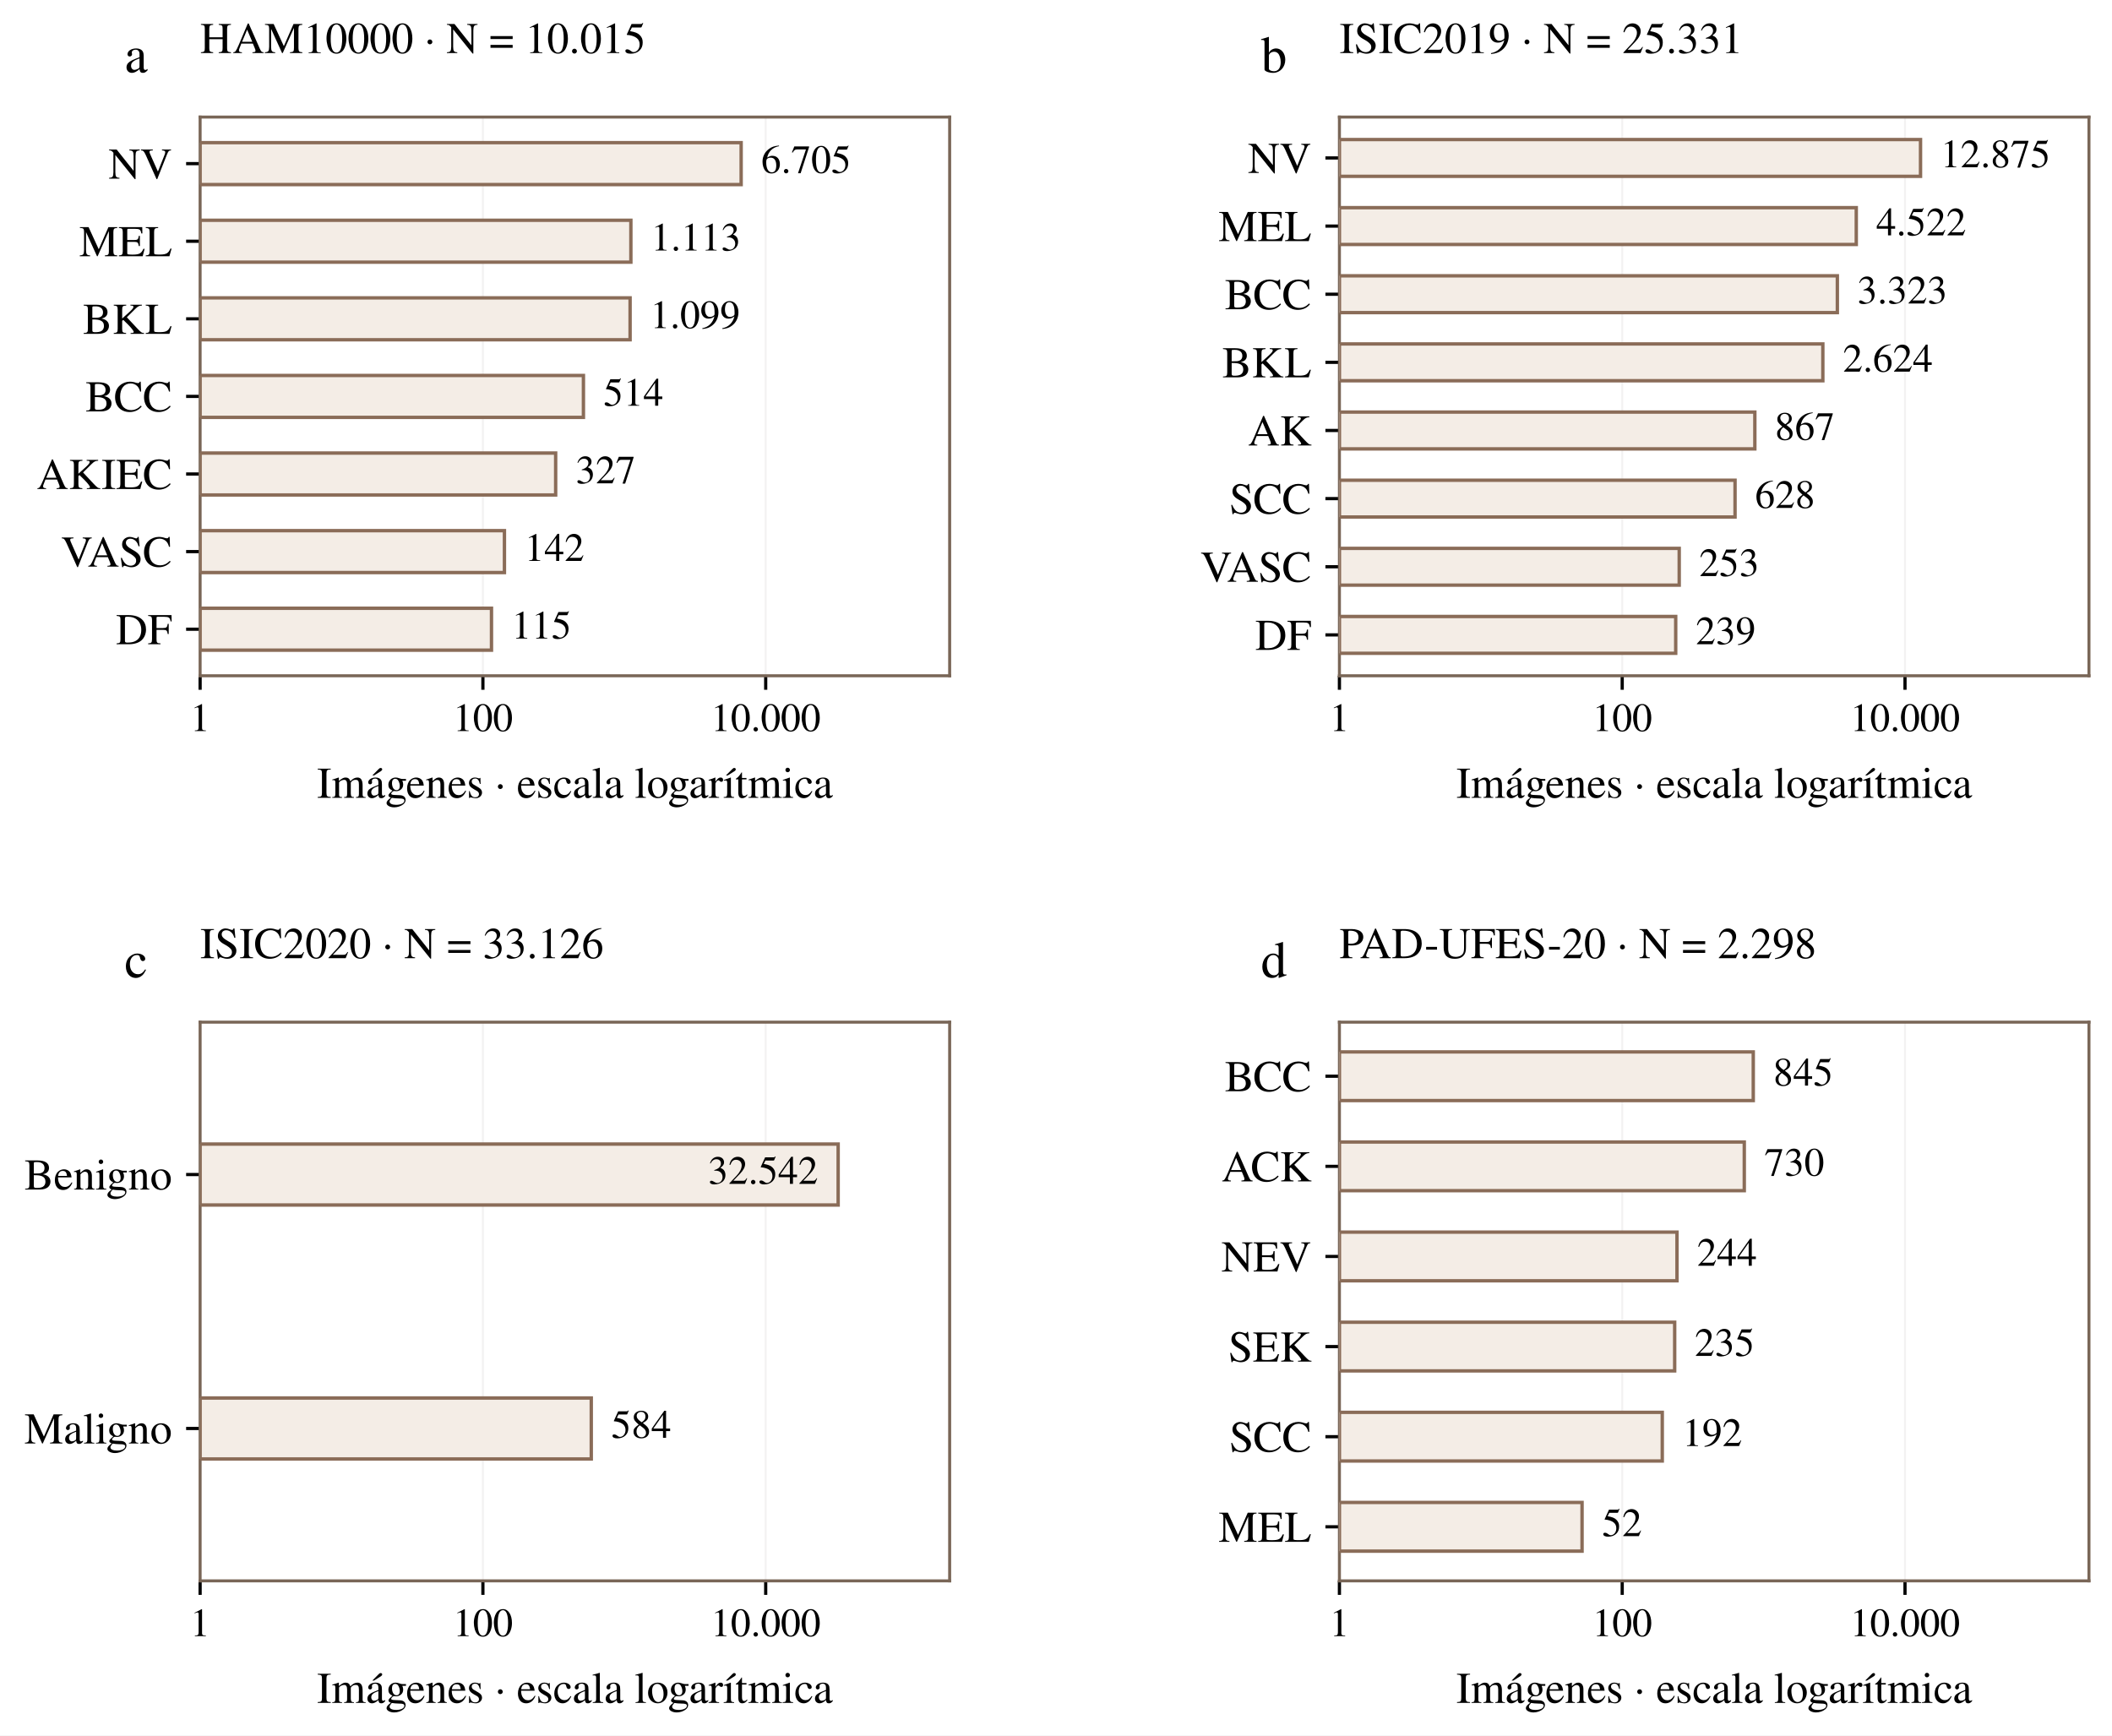
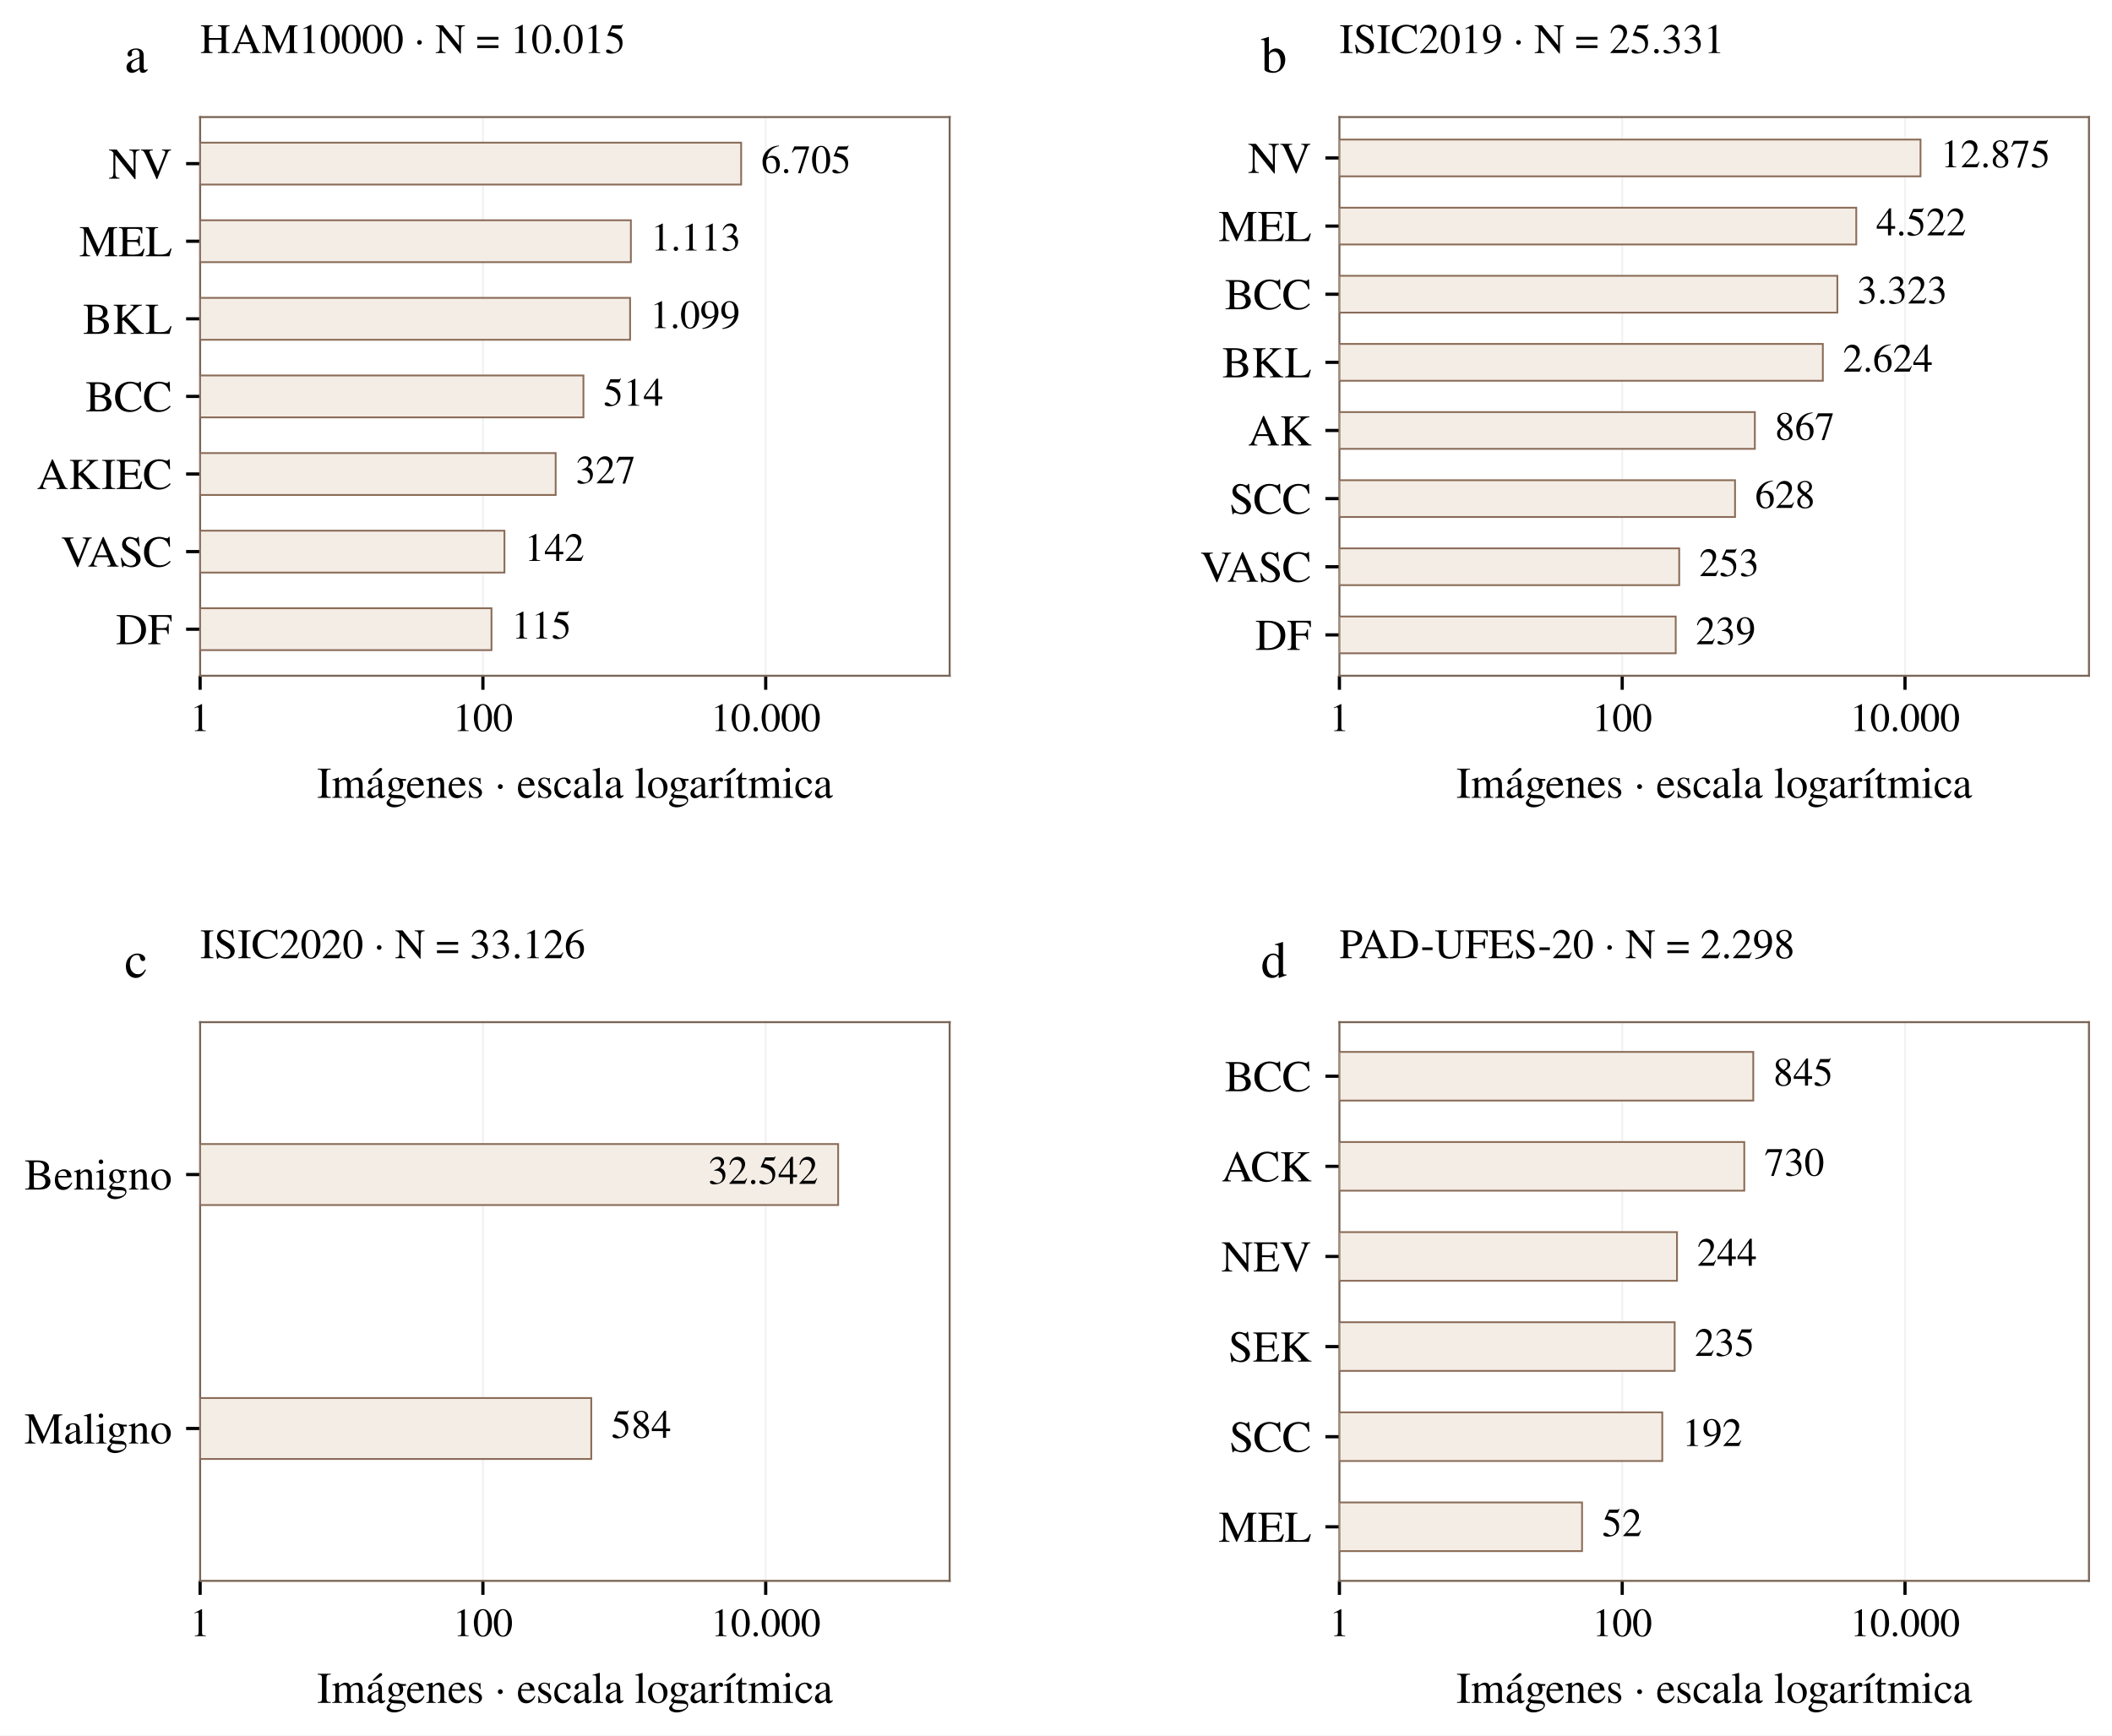
<svg xmlns="http://www.w3.org/2000/svg" xmlns:xlink="http://www.w3.org/1999/xlink" width="528.12pt" height="433.991pt" viewBox="0 0 528.12 433.991" version="1.1">
  <defs>
    <style type="text/css">*{stroke-linejoin: round; stroke-linecap: butt}</style>
  </defs>
  <g id="figure_1">
    <g id="patch_1">
      <path d="M 0 433.991  L 528.12 433.991  L 528.12 0  L 0 0  z " style="fill: #ffffff" />
    </g>
    <g id="axes_1">
      <g id="patch_2">
        <path d="M 50.04 168.986  L 237.468 168.986  L 237.468 29.273  L 50.04 29.273  z " style="fill: #ffffff" />
      </g>
      <g id="matplotlib.axis_1">
        <g id="xtick_1">
          <g id="line2d_1">
            <path d="M 50.04 168.986  L 50.04 29.273  " clip-path="url(#pef59a66ba3)" style="fill: none; stroke: #aaa39e; stroke-opacity: 0.14; stroke-width: 0.5; stroke-linecap: square" />
          </g>
          <g id="line2d_2">
            <defs>
              <path id="m6e33ac5fca" d="M 0 0  L 0 3.5  " style="stroke: #000000; stroke-width: 0.8" />
            </defs>
            <g>
              <use xlink:href="#m6e33ac5fca" x="50.04" y="168.986" style="stroke: #000000; stroke-width: 0.8" />
            </g>
          </g>
          <g id="text_1">
            <text style="font-size: 10px; font-family: 'Nimbus Roman'; text-anchor: middle" x="50.04" y="182.815" transform="rotate(-0 50.03969 182.8153)">1</text>
          </g>
        </g>
        <g id="xtick_2">
          <g id="line2d_3">
            <path d="M 120.754 168.986  L 120.754 29.273  " clip-path="url(#pef59a66ba3)" style="fill: none; stroke: #aaa39e; stroke-opacity: 0.14; stroke-width: 0.5; stroke-linecap: square" />
          </g>
          <g id="line2d_4">
            <g>
              <use xlink:href="#m6e33ac5fca" x="120.754" y="168.986" style="stroke: #000000; stroke-width: 0.8" />
            </g>
          </g>
          <g id="text_2">
            <text style="font-size: 10px; font-family: 'Nimbus Roman'; text-anchor: middle" x="120.754" y="182.815" transform="rotate(-0 120.7537 182.8153)">100</text>
          </g>
        </g>
        <g id="xtick_3">
          <g id="line2d_5">
            <path d="M 191.468 168.986  L 191.468 29.273  " clip-path="url(#pef59a66ba3)" style="fill: none; stroke: #aaa39e; stroke-opacity: 0.14; stroke-width: 0.5; stroke-linecap: square" />
          </g>
          <g id="line2d_6">
            <g>
              <use xlink:href="#m6e33ac5fca" x="191.468" y="168.986" style="stroke: #000000; stroke-width: 0.8" />
            </g>
          </g>
          <g id="text_3">
            <text style="font-size: 10px; font-family: 'Nimbus Roman'; text-anchor: middle" x="191.468" y="182.815" transform="rotate(-0 191.4677 182.8153)">10.000</text>
          </g>
        </g>
        <g id="text_4">
          <text style="font-size: 11px; font-family: 'Nimbus Roman'; text-anchor: middle" x="143.754" y="199.498" transform="rotate(-0 143.754 199.4983)">Imágenes · escala logarítmica</text>
        </g>
      </g>
      <g id="matplotlib.axis_2">
        <g id="ytick_1">
          <g id="line2d_7">
            <defs>
              <path id="m99e41a41b9" d="M 0 0  L -3.5 0  " style="stroke: #000000; stroke-width: 0.8" />
            </defs>
            <g>
              <use xlink:href="#m99e41a41b9" x="50.04" y="40.915" style="stroke: #000000; stroke-width: 0.8" />
            </g>
          </g>
          <g id="text_5">
            <text style="font-size: 11px; font-family: 'Nimbus Roman'; text-anchor: end" x="43.04" y="44.672" transform="rotate(-0 43.03969 44.67173)">NV</text>
          </g>
        </g>
        <g id="ytick_2">
          <g id="line2d_8">
            <g>
              <use xlink:href="#m99e41a41b9" x="50.04" y="60.32" style="stroke: #000000; stroke-width: 0.8" />
            </g>
          </g>
          <g id="text_6">
            <text style="font-size: 11px; font-family: 'Nimbus Roman'; text-anchor: end" x="43.04" y="64.076" transform="rotate(-0 43.03969 64.07631)">MEL</text>
          </g>
        </g>
        <g id="ytick_3">
          <g id="line2d_9">
            <g>
              <use xlink:href="#m99e41a41b9" x="50.04" y="79.725" style="stroke: #000000; stroke-width: 0.8" />
            </g>
          </g>
          <g id="text_7">
            <text style="font-size: 11px; font-family: 'Nimbus Roman'; text-anchor: end" x="43.04" y="83.481" transform="rotate(-0 43.03969 83.48089)">BKL</text>
          </g>
        </g>
        <g id="ytick_4">
          <g id="line2d_10">
            <g>
              <use xlink:href="#m99e41a41b9" x="50.04" y="99.129" style="stroke: #000000; stroke-width: 0.8" />
            </g>
          </g>
          <g id="text_8">
            <text style="font-size: 11px; font-family: 'Nimbus Roman'; text-anchor: end" x="43.04" y="102.885" transform="rotate(-0 43.03969 102.8855)">BCC</text>
          </g>
        </g>
        <g id="ytick_5">
          <g id="line2d_11">
            <g>
              <use xlink:href="#m99e41a41b9" x="50.04" y="118.534" style="stroke: #000000; stroke-width: 0.8" />
            </g>
          </g>
          <g id="text_9">
            <text style="font-size: 11px; font-family: 'Nimbus Roman'; text-anchor: end" x="43.04" y="122.29" transform="rotate(-0 43.03969 122.2901)">AKIEC</text>
          </g>
        </g>
        <g id="ytick_6">
          <g id="line2d_12">
            <g>
              <use xlink:href="#m99e41a41b9" x="50.04" y="137.938" style="stroke: #000000; stroke-width: 0.8" />
            </g>
          </g>
          <g id="text_10">
            <text style="font-size: 11px; font-family: 'Nimbus Roman'; text-anchor: end" x="43.04" y="141.695" transform="rotate(-0 43.03969 141.6946)">VASC</text>
          </g>
        </g>
        <g id="ytick_7">
          <g id="line2d_13">
            <g>
              <use xlink:href="#m99e41a41b9" x="50.04" y="157.343" style="stroke: #000000; stroke-width: 0.8" />
            </g>
          </g>
          <g id="text_11">
            <text style="font-size: 11px; font-family: 'Nimbus Roman'; text-anchor: end" x="43.04" y="161.099" transform="rotate(-0 43.03969 161.0992)">DF</text>
          </g>
        </g>
      </g>
      <g id="patch_3">
-         <path d="M 50.04 168.986  L 50.04 29.273  " style="fill: none; stroke: #796657; stroke-width: 0.75; stroke-linejoin: miter; stroke-linecap: square" />
+         <path d="M 50.04 168.986  L 50.04 29.273  " style="fill: none; stroke: #796657; stroke-width: 0.5; stroke-linejoin: miter; stroke-linecap: square" />
      </g>
      <g id="patch_4">
-         <path d="M 237.468 168.986  L 237.468 29.273  " style="fill: none; stroke: #796657; stroke-width: 0.75; stroke-linejoin: miter; stroke-linecap: square" />
+         <path d="M 237.468 168.986  L 237.468 29.273  " style="fill: none; stroke: #796657; stroke-width: 0.5; stroke-linejoin: miter; stroke-linecap: square" />
      </g>
      <g id="patch_5">
-         <path d="M 50.04 168.986  L 237.468 168.986  " style="fill: none; stroke: #796657; stroke-width: 0.75; stroke-linejoin: miter; stroke-linecap: square" />
+         <path d="M 50.04 168.986  L 237.468 168.986  " style="fill: none; stroke: #796657; stroke-width: 0.5; stroke-linejoin: miter; stroke-linecap: square" />
      </g>
      <g id="patch_6">
-         <path d="M 50.04 29.273  L 237.468 29.273  " style="fill: none; stroke: #796657; stroke-width: 0.75; stroke-linejoin: miter; stroke-linecap: square" />
+         <path d="M 50.04 29.273  L 237.468 29.273  " style="fill: none; stroke: #796657; stroke-width: 0.5; stroke-linejoin: miter; stroke-linecap: square" />
      </g>
      <g id="patch_7">
-         <path d="M 50.04 35.676  L 185.33 35.676  L 185.33 46.155  L 50.04 46.155  z " clip-path="url(#pef59a66ba3)" style="fill: #f4ede6; stroke: #8a6c58; stroke-width: 0.85; stroke-linejoin: miter" />
+         <path d="M 50.04 35.676  L 185.33 35.676  L 185.33 46.155  L 50.04 46.155  z " clip-path="url(#pef59a66ba3)" style="fill: #f4ede6; stroke: #8a6c58; stroke-width: 0.45; stroke-linejoin: miter" />
      </g>
      <g id="patch_8">
-         <path d="M 50.04 55.081  L 157.755 55.081  L 157.755 65.559  L 50.04 65.559  z " clip-path="url(#pef59a66ba3)" style="fill: #f4ede6; stroke: #8a6c58; stroke-width: 0.85; stroke-linejoin: miter" />
+         <path d="M 50.04 55.081  L 157.755 55.081  L 157.755 65.559  L 50.04 65.559  z " clip-path="url(#pef59a66ba3)" style="fill: #f4ede6; stroke: #8a6c58; stroke-width: 0.45; stroke-linejoin: miter" />
      </g>
      <g id="patch_9">
-         <path d="M 50.04 74.485  L 157.56 74.485  L 157.56 84.964  L 50.04 84.964  z " clip-path="url(#pef59a66ba3)" style="fill: #f4ede6; stroke: #8a6c58; stroke-width: 0.85; stroke-linejoin: miter" />
+         <path d="M 50.04 74.485  L 157.56 74.485  L 157.56 84.964  L 50.04 84.964  z " clip-path="url(#pef59a66ba3)" style="fill: #f4ede6; stroke: #8a6c58; stroke-width: 0.45; stroke-linejoin: miter" />
      </g>
      <g id="patch_10">
-         <path d="M 50.04 93.89  L 145.891 93.89  L 145.891 104.368  L 50.04 104.368  z " clip-path="url(#pef59a66ba3)" style="fill: #f4ede6; stroke: #8a6c58; stroke-width: 0.85; stroke-linejoin: miter" />
+         <path d="M 50.04 93.89  L 145.891 93.89  L 145.891 104.368  L 50.04 104.368  z " clip-path="url(#pef59a66ba3)" style="fill: #f4ede6; stroke: #8a6c58; stroke-width: 0.45; stroke-linejoin: miter" />
      </g>
      <g id="patch_11">
-         <path d="M 50.04 113.294  L 138.947 113.294  L 138.947 123.773  L 50.04 123.773  z " clip-path="url(#pef59a66ba3)" style="fill: #f4ede6; stroke: #8a6c58; stroke-width: 0.85; stroke-linejoin: miter" />
+         <path d="M 50.04 113.294  L 138.947 113.294  L 138.947 123.773  L 50.04 123.773  z " clip-path="url(#pef59a66ba3)" style="fill: #f4ede6; stroke: #8a6c58; stroke-width: 0.45; stroke-linejoin: miter" />
      </g>
      <g id="patch_12">
-         <path d="M 50.04 132.699  L 126.138 132.699  L 126.138 143.178  L 50.04 143.178  z " clip-path="url(#pef59a66ba3)" style="fill: #f4ede6; stroke: #8a6c58; stroke-width: 0.85; stroke-linejoin: miter" />
+         <path d="M 50.04 132.699  L 126.138 132.699  L 126.138 143.178  L 50.04 143.178  z " clip-path="url(#pef59a66ba3)" style="fill: #f4ede6; stroke: #8a6c58; stroke-width: 0.45; stroke-linejoin: miter" />
      </g>
      <g id="patch_13">
-         <path d="M 50.04 152.104  L 122.9 152.104  L 122.9 162.582  L 50.04 162.582  z " clip-path="url(#pef59a66ba3)" style="fill: #f4ede6; stroke: #8a6c58; stroke-width: 0.85; stroke-linejoin: miter" />
+         <path d="M 50.04 152.104  L 122.9 152.104  L 122.9 162.582  L 50.04 162.582  z " clip-path="url(#pef59a66ba3)" style="fill: #f4ede6; stroke: #8a6c58; stroke-width: 0.45; stroke-linejoin: miter" />
      </g>
      <g id="text_12">
        <text style="font-size: 13px; font-family: 'Nimbus Roman'; text-anchor: end" x="36.92" y="18.096" transform="rotate(-0 36.91969 18.09562)">a</text>
      </g>
      <g id="text_13">
        <text style="font-size: 10px; font-family: 'Nimbus Roman'; text-anchor: start" x="190.33" y="43.245" transform="rotate(-0 190.3297 43.24509)">6.705</text>
      </g>
      <g id="text_14">
        <text style="font-size: 10px; font-family: 'Nimbus Roman'; text-anchor: start" x="162.755" y="62.65" transform="rotate(-0 162.7546 62.64967)">1.113</text>
      </g>
      <g id="text_15">
        <text style="font-size: 10px; font-family: 'Nimbus Roman'; text-anchor: start" x="162.56" y="82.054" transform="rotate(-0 162.5603 82.05425)">1.099</text>
      </g>
      <g id="text_16">
        <text style="font-size: 10px; font-family: 'Nimbus Roman'; text-anchor: start" x="150.891" y="101.459" transform="rotate(-0 150.8912 101.4588)">514</text>
      </g>
      <g id="text_17">
        <text style="font-size: 10px; font-family: 'Nimbus Roman'; text-anchor: start" x="143.947" y="120.863" transform="rotate(-0 143.9466 120.8634)">327</text>
      </g>
      <g id="text_18">
        <text style="font-size: 10px; font-family: 'Nimbus Roman'; text-anchor: start" x="131.138" y="140.268" transform="rotate(-0 131.1382 140.268)">142</text>
      </g>
      <g id="text_19">
        <text style="font-size: 10px; font-family: 'Nimbus Roman'; text-anchor: start" x="127.9" y="159.673" transform="rotate(-0 127.8998 159.6726)">115</text>
      </g>
      <g id="text_20">
-         <text style="font-size: 11px; font-family: 'Nimbus Roman'; text-anchor: start" x="50.04" y="13.273" transform="rotate(-0 50.03969 13.27266)">HAM10000 · N = 10.015</text>
+         <text style="font-size: 10.5px; font-family: 'Nimbus Roman'; text-anchor: start" x="50.04" y="13.273" transform="rotate(-0 50.03969 13.27266)">HAM10000 · N = 10.015</text>
      </g>
    </g>
    <g id="axes_2">
      <g id="patch_14">
        <path d="M 334.931 168.986  L 522.36 168.986  L 522.36 29.273  L 334.931 29.273  z " style="fill: #ffffff" />
      </g>
      <g id="matplotlib.axis_3">
        <g id="xtick_4">
          <g id="line2d_14">
            <path d="M 334.931 168.986  L 334.931 29.273  " clip-path="url(#pa6af65060c)" style="fill: none; stroke: #aaa39e; stroke-opacity: 0.14; stroke-width: 0.5; stroke-linecap: square" />
          </g>
          <g id="line2d_15">
            <g>
              <use xlink:href="#m6e33ac5fca" x="334.931" y="168.986" style="stroke: #000000; stroke-width: 0.8" />
            </g>
          </g>
          <g id="text_21">
            <text style="font-size: 10px; font-family: 'Nimbus Roman'; text-anchor: middle" x="334.931" y="182.815" transform="rotate(-0 334.9311 182.8153)">1</text>
          </g>
        </g>
        <g id="xtick_5">
          <g id="line2d_16">
            <path d="M 405.645 168.986  L 405.645 29.273  " clip-path="url(#pa6af65060c)" style="fill: none; stroke: #aaa39e; stroke-opacity: 0.14; stroke-width: 0.5; stroke-linecap: square" />
          </g>
          <g id="line2d_17">
            <g>
              <use xlink:href="#m6e33ac5fca" x="405.645" y="168.986" style="stroke: #000000; stroke-width: 0.8" />
            </g>
          </g>
          <g id="text_22">
            <text style="font-size: 10px; font-family: 'Nimbus Roman'; text-anchor: middle" x="405.645" y="182.815" transform="rotate(-0 405.6451 182.8153)">100</text>
          </g>
        </g>
        <g id="xtick_6">
          <g id="line2d_18">
            <path d="M 476.359 168.986  L 476.359 29.273  " clip-path="url(#pa6af65060c)" style="fill: none; stroke: #aaa39e; stroke-opacity: 0.14; stroke-width: 0.5; stroke-linecap: square" />
          </g>
          <g id="line2d_19">
            <g>
              <use xlink:href="#m6e33ac5fca" x="476.359" y="168.986" style="stroke: #000000; stroke-width: 0.8" />
            </g>
          </g>
          <g id="text_23">
            <text style="font-size: 10px; font-family: 'Nimbus Roman'; text-anchor: middle" x="476.359" y="182.815" transform="rotate(-0 476.3592 182.8153)">10.000</text>
          </g>
        </g>
        <g id="text_24">
          <text style="font-size: 11px; font-family: 'Nimbus Roman'; text-anchor: middle" x="428.645" y="199.498" transform="rotate(-0 428.6454 199.4983)">Imágenes · escala logarítmica</text>
        </g>
      </g>
      <g id="matplotlib.axis_4">
        <g id="ytick_8">
          <g id="line2d_20">
            <g>
              <use xlink:href="#m99e41a41b9" x="334.931" y="39.496" style="stroke: #000000; stroke-width: 0.8" />
            </g>
          </g>
          <g id="text_25">
            <text style="font-size: 11px; font-family: 'Nimbus Roman'; text-anchor: end" x="327.931" y="43.252" transform="rotate(-0 327.9311 43.25189)">NV</text>
          </g>
        </g>
        <g id="ytick_9">
          <g id="line2d_21">
            <g>
              <use xlink:href="#m99e41a41b9" x="334.931" y="56.534" style="stroke: #000000; stroke-width: 0.8" />
            </g>
          </g>
          <g id="text_26">
            <text style="font-size: 11px; font-family: 'Nimbus Roman'; text-anchor: end" x="327.931" y="60.29" transform="rotate(-0 327.9311 60.29005)">MEL</text>
          </g>
        </g>
        <g id="ytick_10">
          <g id="line2d_22">
            <g>
              <use xlink:href="#m99e41a41b9" x="334.931" y="73.572" style="stroke: #000000; stroke-width: 0.8" />
            </g>
          </g>
          <g id="text_27">
            <text style="font-size: 11px; font-family: 'Nimbus Roman'; text-anchor: end" x="327.931" y="77.328" transform="rotate(-0 327.9311 77.32822)">BCC</text>
          </g>
        </g>
        <g id="ytick_11">
          <g id="line2d_23">
            <g>
              <use xlink:href="#m99e41a41b9" x="334.931" y="90.61" style="stroke: #000000; stroke-width: 0.8" />
            </g>
          </g>
          <g id="text_28">
            <text style="font-size: 11px; font-family: 'Nimbus Roman'; text-anchor: end" x="327.931" y="94.366" transform="rotate(-0 327.9311 94.36639)">BKL</text>
          </g>
        </g>
        <g id="ytick_12">
          <g id="line2d_24">
            <g>
              <use xlink:href="#m99e41a41b9" x="334.931" y="107.648" style="stroke: #000000; stroke-width: 0.8" />
            </g>
          </g>
          <g id="text_29">
            <text style="font-size: 11px; font-family: 'Nimbus Roman'; text-anchor: end" x="327.931" y="111.405" transform="rotate(-0 327.9311 111.4046)">AK</text>
          </g>
        </g>
        <g id="ytick_13">
          <g id="line2d_25">
            <g>
              <use xlink:href="#m99e41a41b9" x="334.931" y="124.686" style="stroke: #000000; stroke-width: 0.8" />
            </g>
          </g>
          <g id="text_30">
            <text style="font-size: 11px; font-family: 'Nimbus Roman'; text-anchor: end" x="327.931" y="128.443" transform="rotate(-0 327.9311 128.4427)">SCC</text>
          </g>
        </g>
        <g id="ytick_14">
          <g id="line2d_26">
            <g>
              <use xlink:href="#m99e41a41b9" x="334.931" y="141.725" style="stroke: #000000; stroke-width: 0.8" />
            </g>
          </g>
          <g id="text_31">
            <text style="font-size: 11px; font-family: 'Nimbus Roman'; text-anchor: end" x="327.931" y="145.481" transform="rotate(-0 327.9311 145.4809)">VASC</text>
          </g>
        </g>
        <g id="ytick_15">
          <g id="line2d_27">
            <g>
              <use xlink:href="#m99e41a41b9" x="334.931" y="158.763" style="stroke: #000000; stroke-width: 0.8" />
            </g>
          </g>
          <g id="text_32">
            <text style="font-size: 11px; font-family: 'Nimbus Roman'; text-anchor: end" x="327.931" y="162.519" transform="rotate(-0 327.9311 162.5191)">DF</text>
          </g>
        </g>
      </g>
      <g id="patch_15">
-         <path d="M 334.931 168.986  L 334.931 29.273  " style="fill: none; stroke: #796657; stroke-width: 0.75; stroke-linejoin: miter; stroke-linecap: square" />
+         <path d="M 334.931 168.986  L 334.931 29.273  " style="fill: none; stroke: #796657; stroke-width: 0.5; stroke-linejoin: miter; stroke-linecap: square" />
      </g>
      <g id="patch_16">
-         <path d="M 522.36 168.986  L 522.36 29.273  " style="fill: none; stroke: #796657; stroke-width: 0.75; stroke-linejoin: miter; stroke-linecap: square" />
+         <path d="M 522.36 168.986  L 522.36 29.273  " style="fill: none; stroke: #796657; stroke-width: 0.5; stroke-linejoin: miter; stroke-linecap: square" />
      </g>
      <g id="patch_17">
-         <path d="M 334.931 168.986  L 522.36 168.986  " style="fill: none; stroke: #796657; stroke-width: 0.75; stroke-linejoin: miter; stroke-linecap: square" />
+         <path d="M 334.931 168.986  L 522.36 168.986  " style="fill: none; stroke: #796657; stroke-width: 0.5; stroke-linejoin: miter; stroke-linecap: square" />
      </g>
      <g id="patch_18">
-         <path d="M 334.931 29.273  L 522.36 29.273  " style="fill: none; stroke: #796657; stroke-width: 0.75; stroke-linejoin: miter; stroke-linecap: square" />
+         <path d="M 334.931 29.273  L 522.36 29.273  " style="fill: none; stroke: #796657; stroke-width: 0.5; stroke-linejoin: miter; stroke-linecap: square" />
      </g>
      <g id="patch_19">
-         <path d="M 334.931 34.895  L 480.239 34.895  L 480.239 44.096  L 334.931 44.096  z " clip-path="url(#pa6af65060c)" style="fill: #f4ede6; stroke: #8a6c58; stroke-width: 0.85; stroke-linejoin: miter" />
+         <path d="M 334.931 34.895  L 480.239 34.895  L 480.239 44.096  L 334.931 44.096  z " clip-path="url(#pa6af65060c)" style="fill: #f4ede6; stroke: #8a6c58; stroke-width: 0.45; stroke-linejoin: miter" />
      </g>
      <g id="patch_20">
-         <path d="M 334.931 51.933  L 464.173 51.933  L 464.173 61.134  L 334.931 61.134  z " clip-path="url(#pa6af65060c)" style="fill: #f4ede6; stroke: #8a6c58; stroke-width: 0.85; stroke-linejoin: miter" />
+         <path d="M 334.931 51.933  L 464.173 51.933  L 464.173 61.134  L 334.931 61.134  z " clip-path="url(#pa6af65060c)" style="fill: #f4ede6; stroke: #8a6c58; stroke-width: 0.45; stroke-linejoin: miter" />
      </g>
      <g id="patch_21">
-         <path d="M 334.931 68.972  L 459.442 68.972  L 459.442 78.172  L 334.931 78.172  z " clip-path="url(#pa6af65060c)" style="fill: #f4ede6; stroke: #8a6c58; stroke-width: 0.85; stroke-linejoin: miter" />
+         <path d="M 334.931 68.972  L 459.442 68.972  L 459.442 78.172  L 334.931 78.172  z " clip-path="url(#pa6af65060c)" style="fill: #f4ede6; stroke: #8a6c58; stroke-width: 0.45; stroke-linejoin: miter" />
      </g>
      <g id="patch_22">
-         <path d="M 334.931 86.01  L 455.815 86.01  L 455.815 95.21  L 334.931 95.21  z " clip-path="url(#pa6af65060c)" style="fill: #f4ede6; stroke: #8a6c58; stroke-width: 0.85; stroke-linejoin: miter" />
+         <path d="M 334.931 86.01  L 455.815 86.01  L 455.815 95.21  L 334.931 95.21  z " clip-path="url(#pa6af65060c)" style="fill: #f4ede6; stroke: #8a6c58; stroke-width: 0.45; stroke-linejoin: miter" />
      </g>
      <g id="patch_23">
-         <path d="M 334.931 103.048  L 438.811 103.048  L 438.811 112.249  L 334.931 112.249  z " clip-path="url(#pa6af65060c)" style="fill: #f4ede6; stroke: #8a6c58; stroke-width: 0.85; stroke-linejoin: miter" />
+         <path d="M 334.931 103.048  L 438.811 103.048  L 438.811 112.249  L 334.931 112.249  z " clip-path="url(#pa6af65060c)" style="fill: #f4ede6; stroke: #8a6c58; stroke-width: 0.45; stroke-linejoin: miter" />
      </g>
      <g id="patch_24">
-         <path d="M 334.931 120.086  L 433.859 120.086  L 433.859 129.287  L 334.931 129.287  z " clip-path="url(#pa6af65060c)" style="fill: #f4ede6; stroke: #8a6c58; stroke-width: 0.85; stroke-linejoin: miter" />
+         <path d="M 334.931 120.086  L 433.859 120.086  L 433.859 129.287  L 334.931 129.287  z " clip-path="url(#pa6af65060c)" style="fill: #f4ede6; stroke: #8a6c58; stroke-width: 0.45; stroke-linejoin: miter" />
      </g>
      <g id="patch_25">
-         <path d="M 334.931 137.124  L 419.898 137.124  L 419.898 146.325  L 334.931 146.325  z " clip-path="url(#pa6af65060c)" style="fill: #f4ede6; stroke: #8a6c58; stroke-width: 0.85; stroke-linejoin: miter" />
+         <path d="M 334.931 137.124  L 419.898 137.124  L 419.898 146.325  L 334.931 146.325  z " clip-path="url(#pa6af65060c)" style="fill: #f4ede6; stroke: #8a6c58; stroke-width: 0.45; stroke-linejoin: miter" />
      </g>
      <g id="patch_26">
-         <path d="M 334.931 154.162  L 419.024 154.162  L 419.024 163.363  L 334.931 163.363  z " clip-path="url(#pa6af65060c)" style="fill: #f4ede6; stroke: #8a6c58; stroke-width: 0.85; stroke-linejoin: miter" />
+         <path d="M 334.931 154.162  L 419.024 154.162  L 419.024 163.363  L 334.931 163.363  z " clip-path="url(#pa6af65060c)" style="fill: #f4ede6; stroke: #8a6c58; stroke-width: 0.45; stroke-linejoin: miter" />
      </g>
      <g id="text_33">
        <text style="font-size: 13px; font-family: 'Nimbus Roman'; text-anchor: end" x="321.811" y="18.096" transform="rotate(-0 321.8111 18.09562)">b</text>
      </g>
      <g id="text_34">
        <text style="font-size: 10px; font-family: 'Nimbus Roman'; text-anchor: start" x="485.239" y="41.825" transform="rotate(-0 485.2395 41.82525)">12.875</text>
      </g>
      <g id="text_35">
        <text style="font-size: 10px; font-family: 'Nimbus Roman'; text-anchor: start" x="469.173" y="58.863" transform="rotate(-0 469.1727 58.86341)">4.522</text>
      </g>
      <g id="text_36">
        <text style="font-size: 10px; font-family: 'Nimbus Roman'; text-anchor: start" x="464.442" y="75.902" transform="rotate(-0 464.4419 75.90158)">3.323</text>
      </g>
      <g id="text_37">
        <text style="font-size: 10px; font-family: 'Nimbus Roman'; text-anchor: start" x="460.815" y="92.94" transform="rotate(-0 460.8155 92.93975)">2.624</text>
      </g>
      <g id="text_38">
        <text style="font-size: 10px; font-family: 'Nimbus Roman'; text-anchor: start" x="443.811" y="109.978" transform="rotate(-0 443.8107 109.9779)">867</text>
      </g>
      <g id="text_39">
        <text style="font-size: 10px; font-family: 'Nimbus Roman'; text-anchor: start" x="438.859" y="127.016" transform="rotate(-0 438.8586 127.0161)">628</text>
      </g>
      <g id="text_40">
        <text style="font-size: 10px; font-family: 'Nimbus Roman'; text-anchor: start" x="424.898" y="144.054" transform="rotate(-0 424.8983 144.0543)">253</text>
      </g>
      <g id="text_41">
        <text style="font-size: 10px; font-family: 'Nimbus Roman'; text-anchor: start" x="424.024" y="161.092" transform="rotate(-0 424.0242 161.0924)">239</text>
      </g>
      <g id="text_42">
-         <text style="font-size: 11px; font-family: 'Nimbus Roman'; text-anchor: start" x="334.931" y="13.273" transform="rotate(-0 334.9311 13.27266)">ISIC2019 · N = 25.331</text>
+         <text style="font-size: 10.5px; font-family: 'Nimbus Roman'; text-anchor: start" x="334.931" y="13.273" transform="rotate(-0 334.9311 13.27266)">ISIC2019 · N = 25.331</text>
      </g>
    </g>
    <g id="axes_3">
      <g id="patch_27">
        <path d="M 50.04 395.321  L 237.468 395.321  L 237.468 255.608  L 50.04 255.608  z " style="fill: #ffffff" />
      </g>
      <g id="matplotlib.axis_5">
        <g id="xtick_7">
          <g id="line2d_28">
            <path d="M 50.04 395.321  L 50.04 255.608  " clip-path="url(#pf691ac0408)" style="fill: none; stroke: #aaa39e; stroke-opacity: 0.14; stroke-width: 0.5; stroke-linecap: square" />
          </g>
          <g id="line2d_29">
            <g>
              <use xlink:href="#m6e33ac5fca" x="50.04" y="395.321" style="stroke: #000000; stroke-width: 0.8" />
            </g>
          </g>
          <g id="text_43">
            <text style="font-size: 10px; font-family: 'Nimbus Roman'; text-anchor: middle" x="50.04" y="409.15" transform="rotate(-0 50.03969 409.1503)">1</text>
          </g>
        </g>
        <g id="xtick_8">
          <g id="line2d_30">
            <path d="M 120.754 395.321  L 120.754 255.608  " clip-path="url(#pf691ac0408)" style="fill: none; stroke: #aaa39e; stroke-opacity: 0.14; stroke-width: 0.5; stroke-linecap: square" />
          </g>
          <g id="line2d_31">
            <g>
              <use xlink:href="#m6e33ac5fca" x="120.754" y="395.321" style="stroke: #000000; stroke-width: 0.8" />
            </g>
          </g>
          <g id="text_44">
            <text style="font-size: 10px; font-family: 'Nimbus Roman'; text-anchor: middle" x="120.754" y="409.15" transform="rotate(-0 120.7537 409.1503)">100</text>
          </g>
        </g>
        <g id="xtick_9">
          <g id="line2d_32">
            <path d="M 191.468 395.321  L 191.468 255.608  " clip-path="url(#pf691ac0408)" style="fill: none; stroke: #aaa39e; stroke-opacity: 0.14; stroke-width: 0.5; stroke-linecap: square" />
          </g>
          <g id="line2d_33">
            <g>
              <use xlink:href="#m6e33ac5fca" x="191.468" y="395.321" style="stroke: #000000; stroke-width: 0.8" />
            </g>
          </g>
          <g id="text_45">
            <text style="font-size: 10px; font-family: 'Nimbus Roman'; text-anchor: middle" x="191.468" y="409.15" transform="rotate(-0 191.4677 409.1503)">10.000</text>
          </g>
        </g>
        <g id="text_46">
          <text style="font-size: 11px; font-family: 'Nimbus Roman'; text-anchor: middle" x="143.754" y="425.833" transform="rotate(-0 143.754 425.8333)">Imágenes · escala logarítmica</text>
        </g>
      </g>
      <g id="matplotlib.axis_6">
        <g id="ytick_16">
          <g id="line2d_34">
            <g>
              <use xlink:href="#m99e41a41b9" x="50.04" y="293.711" style="stroke: #000000; stroke-width: 0.8" />
            </g>
          </g>
          <g id="text_47">
            <text style="font-size: 11px; font-family: 'Nimbus Roman'; text-anchor: end" x="43.04" y="297.468" transform="rotate(-0 43.03969 297.4675)">Benigno</text>
          </g>
        </g>
        <g id="ytick_17">
          <g id="line2d_35">
            <g>
              <use xlink:href="#m99e41a41b9" x="50.04" y="357.217" style="stroke: #000000; stroke-width: 0.8" />
            </g>
          </g>
          <g id="text_48">
            <text style="font-size: 11px; font-family: 'Nimbus Roman'; text-anchor: end" x="43.04" y="360.973" transform="rotate(-0 43.03969 360.9734)">Maligno</text>
          </g>
        </g>
      </g>
      <g id="patch_28">
-         <path d="M 50.04 395.321  L 50.04 255.608  " style="fill: none; stroke: #796657; stroke-width: 0.75; stroke-linejoin: miter; stroke-linecap: square" />
+         <path d="M 50.04 395.321  L 50.04 255.608  " style="fill: none; stroke: #796657; stroke-width: 0.5; stroke-linejoin: miter; stroke-linecap: square" />
      </g>
      <g id="patch_29">
-         <path d="M 237.468 395.321  L 237.468 255.608  " style="fill: none; stroke: #796657; stroke-width: 0.75; stroke-linejoin: miter; stroke-linecap: square" />
+         <path d="M 237.468 395.321  L 237.468 255.608  " style="fill: none; stroke: #796657; stroke-width: 0.5; stroke-linejoin: miter; stroke-linecap: square" />
      </g>
      <g id="patch_30">
-         <path d="M 50.04 395.321  L 237.468 395.321  " style="fill: none; stroke: #796657; stroke-width: 0.75; stroke-linejoin: miter; stroke-linecap: square" />
+         <path d="M 50.04 395.321  L 237.468 395.321  " style="fill: none; stroke: #796657; stroke-width: 0.5; stroke-linejoin: miter; stroke-linecap: square" />
      </g>
      <g id="patch_31">
-         <path d="M 50.04 255.608  L 237.468 255.608  " style="fill: none; stroke: #796657; stroke-width: 0.75; stroke-linejoin: miter; stroke-linecap: square" />
+         <path d="M 50.04 255.608  L 237.468 255.608  " style="fill: none; stroke: #796657; stroke-width: 0.5; stroke-linejoin: miter; stroke-linecap: square" />
      </g>
      <g id="patch_32">
-         <path d="M 50.04 286.091  L 209.586 286.091  L 209.586 301.332  L 50.04 301.332  z " clip-path="url(#pf691ac0408)" style="fill: #f4ede6; stroke: #8a6c58; stroke-width: 0.85; stroke-linejoin: miter" />
+         <path d="M 50.04 286.091  L 209.586 286.091  L 209.586 301.332  L 50.04 301.332  z " clip-path="url(#pf691ac0408)" style="fill: #f4ede6; stroke: #8a6c58; stroke-width: 0.45; stroke-linejoin: miter" />
      </g>
      <g id="patch_33">
-         <path d="M 50.04 349.596  L 147.852 349.596  L 147.852 364.838  L 50.04 364.838  z " clip-path="url(#pf691ac0408)" style="fill: #f4ede6; stroke: #8a6c58; stroke-width: 0.85; stroke-linejoin: miter" />
+         <path d="M 50.04 349.596  L 147.852 349.596  L 147.852 364.838  L 50.04 364.838  z " clip-path="url(#pf691ac0408)" style="fill: #f4ede6; stroke: #8a6c58; stroke-width: 0.45; stroke-linejoin: miter" />
      </g>
      <g id="text_49">
        <text style="font-size: 13px; font-family: 'Nimbus Roman'; text-anchor: end" x="36.92" y="244.431" transform="rotate(-0 36.91969 244.4306)">c</text>
      </g>
      <g id="text_50">
        <text style="font-size: 10px; font-family: 'Nimbus Roman'; text-anchor: end" x="204.586" y="296.041" transform="rotate(-0 204.5862 296.0409)">32.542</text>
      </g>
      <g id="text_51">
        <text style="font-size: 10px; font-family: 'Nimbus Roman'; text-anchor: start" x="152.852" y="359.547" transform="rotate(-0 152.8518 359.5468)">584</text>
      </g>
      <g id="text_52">
-         <text style="font-size: 11px; font-family: 'Nimbus Roman'; text-anchor: start" x="50.04" y="239.608" transform="rotate(-0 50.03969 239.6077)">ISIC2020 · N = 33.126</text>
+         <text style="font-size: 10.5px; font-family: 'Nimbus Roman'; text-anchor: start" x="50.04" y="239.608" transform="rotate(-0 50.03969 239.6077)">ISIC2020 · N = 33.126</text>
      </g>
    </g>
    <g id="axes_4">
      <g id="patch_34">
        <path d="M 334.931 395.321  L 522.36 395.321  L 522.36 255.608  L 334.931 255.608  z " style="fill: #ffffff" />
      </g>
      <g id="matplotlib.axis_7">
        <g id="xtick_10">
          <g id="line2d_36">
            <path d="M 334.931 395.321  L 334.931 255.608  " clip-path="url(#p4232e99e71)" style="fill: none; stroke: #aaa39e; stroke-opacity: 0.14; stroke-width: 0.5; stroke-linecap: square" />
          </g>
          <g id="line2d_37">
            <g>
              <use xlink:href="#m6e33ac5fca" x="334.931" y="395.321" style="stroke: #000000; stroke-width: 0.8" />
            </g>
          </g>
          <g id="text_53">
            <text style="font-size: 10px; font-family: 'Nimbus Roman'; text-anchor: middle" x="334.931" y="409.15" transform="rotate(-0 334.9311 409.1503)">1</text>
          </g>
        </g>
        <g id="xtick_11">
          <g id="line2d_38">
            <path d="M 405.645 395.321  L 405.645 255.608  " clip-path="url(#p4232e99e71)" style="fill: none; stroke: #aaa39e; stroke-opacity: 0.14; stroke-width: 0.5; stroke-linecap: square" />
          </g>
          <g id="line2d_39">
            <g>
              <use xlink:href="#m6e33ac5fca" x="405.645" y="395.321" style="stroke: #000000; stroke-width: 0.8" />
            </g>
          </g>
          <g id="text_54">
            <text style="font-size: 10px; font-family: 'Nimbus Roman'; text-anchor: middle" x="405.645" y="409.15" transform="rotate(-0 405.6451 409.1503)">100</text>
          </g>
        </g>
        <g id="xtick_12">
          <g id="line2d_40">
            <path d="M 476.359 395.321  L 476.359 255.608  " clip-path="url(#p4232e99e71)" style="fill: none; stroke: #aaa39e; stroke-opacity: 0.14; stroke-width: 0.5; stroke-linecap: square" />
          </g>
          <g id="line2d_41">
            <g>
              <use xlink:href="#m6e33ac5fca" x="476.359" y="395.321" style="stroke: #000000; stroke-width: 0.8" />
            </g>
          </g>
          <g id="text_55">
            <text style="font-size: 10px; font-family: 'Nimbus Roman'; text-anchor: middle" x="476.359" y="409.15" transform="rotate(-0 476.3592 409.1503)">10.000</text>
          </g>
        </g>
        <g id="text_56">
          <text style="font-size: 11px; font-family: 'Nimbus Roman'; text-anchor: middle" x="428.645" y="425.833" transform="rotate(-0 428.6454 425.8333)">Imágenes · escala logarítmica</text>
        </g>
      </g>
      <g id="matplotlib.axis_8">
        <g id="ytick_18">
          <g id="line2d_42">
            <g>
              <use xlink:href="#m99e41a41b9" x="334.931" y="269.128" style="stroke: #000000; stroke-width: 0.8" />
            </g>
          </g>
          <g id="text_57">
            <text style="font-size: 11px; font-family: 'Nimbus Roman'; text-anchor: end" x="327.931" y="272.885" transform="rotate(-0 327.9311 272.8846)">BCC</text>
          </g>
        </g>
        <g id="ytick_19">
          <g id="line2d_43">
            <g>
              <use xlink:href="#m99e41a41b9" x="334.931" y="291.663" style="stroke: #000000; stroke-width: 0.8" />
            </g>
          </g>
          <g id="text_58">
            <text style="font-size: 11px; font-family: 'Nimbus Roman'; text-anchor: end" x="327.931" y="295.419" transform="rotate(-0 327.9311 295.419)">ACK</text>
          </g>
        </g>
        <g id="ytick_20">
          <g id="line2d_44">
            <g>
              <use xlink:href="#m99e41a41b9" x="334.931" y="314.197" style="stroke: #000000; stroke-width: 0.8" />
            </g>
          </g>
          <g id="text_59">
            <text style="font-size: 11px; font-family: 'Nimbus Roman'; text-anchor: end" x="327.931" y="317.953" transform="rotate(-0 327.9311 317.9533)">NEV</text>
          </g>
        </g>
        <g id="ytick_21">
          <g id="line2d_45">
            <g>
              <use xlink:href="#m99e41a41b9" x="334.931" y="336.731" style="stroke: #000000; stroke-width: 0.8" />
            </g>
          </g>
          <g id="text_60">
            <text style="font-size: 11px; font-family: 'Nimbus Roman'; text-anchor: end" x="327.931" y="340.488" transform="rotate(-0 327.9311 340.4877)">SEK</text>
          </g>
        </g>
        <g id="ytick_22">
          <g id="line2d_46">
            <g>
              <use xlink:href="#m99e41a41b9" x="334.931" y="359.266" style="stroke: #000000; stroke-width: 0.8" />
            </g>
          </g>
          <g id="text_61">
            <text style="font-size: 11px; font-family: 'Nimbus Roman'; text-anchor: end" x="327.931" y="363.022" transform="rotate(-0 327.9311 363.022)">SCC</text>
          </g>
        </g>
        <g id="ytick_23">
          <g id="line2d_47">
            <g>
              <use xlink:href="#m99e41a41b9" x="334.931" y="381.8" style="stroke: #000000; stroke-width: 0.8" />
            </g>
          </g>
          <g id="text_62">
            <text style="font-size: 11px; font-family: 'Nimbus Roman'; text-anchor: end" x="327.931" y="385.556" transform="rotate(-0 327.9311 385.5564)">MEL</text>
          </g>
        </g>
      </g>
      <g id="patch_35">
-         <path d="M 334.931 395.321  L 334.931 255.608  " style="fill: none; stroke: #796657; stroke-width: 0.75; stroke-linejoin: miter; stroke-linecap: square" />
+         <path d="M 334.931 395.321  L 334.931 255.608  " style="fill: none; stroke: #796657; stroke-width: 0.5; stroke-linejoin: miter; stroke-linecap: square" />
      </g>
      <g id="patch_36">
-         <path d="M 522.36 395.321  L 522.36 255.608  " style="fill: none; stroke: #796657; stroke-width: 0.75; stroke-linejoin: miter; stroke-linecap: square" />
+         <path d="M 522.36 395.321  L 522.36 255.608  " style="fill: none; stroke: #796657; stroke-width: 0.5; stroke-linejoin: miter; stroke-linecap: square" />
      </g>
      <g id="patch_37">
-         <path d="M 334.931 395.321  L 522.36 395.321  " style="fill: none; stroke: #796657; stroke-width: 0.75; stroke-linejoin: miter; stroke-linecap: square" />
+         <path d="M 334.931 395.321  L 522.36 395.321  " style="fill: none; stroke: #796657; stroke-width: 0.5; stroke-linejoin: miter; stroke-linecap: square" />
      </g>
      <g id="patch_38">
-         <path d="M 334.931 255.608  L 522.36 255.608  " style="fill: none; stroke: #796657; stroke-width: 0.75; stroke-linejoin: miter; stroke-linecap: square" />
+         <path d="M 334.931 255.608  L 522.36 255.608  " style="fill: none; stroke: #796657; stroke-width: 0.5; stroke-linejoin: miter; stroke-linecap: square" />
      </g>
      <g id="patch_39">
-         <path d="M 334.931 263.044  L 438.416 263.044  L 438.416 275.213  L 334.931 275.213  z " clip-path="url(#p4232e99e71)" style="fill: #f4ede6; stroke: #8a6c58; stroke-width: 0.85; stroke-linejoin: miter" />
+         <path d="M 334.931 263.044  L 438.416 263.044  L 438.416 275.213  L 334.931 275.213  z " clip-path="url(#p4232e99e71)" style="fill: #f4ede6; stroke: #8a6c58; stroke-width: 0.45; stroke-linejoin: miter" />
      </g>
      <g id="patch_40">
-         <path d="M 334.931 285.578  L 436.17 285.578  L 436.17 297.747  L 334.931 297.747  z " clip-path="url(#p4232e99e71)" style="fill: #f4ede6; stroke: #8a6c58; stroke-width: 0.85; stroke-linejoin: miter" />
+         <path d="M 334.931 285.578  L 436.17 285.578  L 436.17 297.747  L 334.931 297.747  z " clip-path="url(#p4232e99e71)" style="fill: #f4ede6; stroke: #8a6c58; stroke-width: 0.45; stroke-linejoin: miter" />
      </g>
      <g id="patch_41">
-         <path d="M 334.931 308.113  L 419.342 308.113  L 419.342 320.281  L 334.931 320.281  z " clip-path="url(#p4232e99e71)" style="fill: #f4ede6; stroke: #8a6c58; stroke-width: 0.85; stroke-linejoin: miter" />
+         <path d="M 334.931 308.113  L 419.342 308.113  L 419.342 320.281  L 334.931 320.281  z " clip-path="url(#p4232e99e71)" style="fill: #f4ede6; stroke: #8a6c58; stroke-width: 0.45; stroke-linejoin: miter" />
      </g>
      <g id="patch_42">
-         <path d="M 334.931 330.647  L 418.765 330.647  L 418.765 342.816  L 334.931 342.816  z " clip-path="url(#p4232e99e71)" style="fill: #f4ede6; stroke: #8a6c58; stroke-width: 0.85; stroke-linejoin: miter" />
+         <path d="M 334.931 330.647  L 418.765 330.647  L 418.765 342.816  L 334.931 342.816  z " clip-path="url(#p4232e99e71)" style="fill: #f4ede6; stroke: #8a6c58; stroke-width: 0.45; stroke-linejoin: miter" />
      </g>
      <g id="patch_43">
-         <path d="M 334.931 353.181  L 415.662 353.181  L 415.662 365.35  L 334.931 365.35  z " clip-path="url(#p4232e99e71)" style="fill: #f4ede6; stroke: #8a6c58; stroke-width: 0.85; stroke-linejoin: miter" />
+         <path d="M 334.931 353.181  L 415.662 353.181  L 415.662 365.35  L 334.931 365.35  z " clip-path="url(#p4232e99e71)" style="fill: #f4ede6; stroke: #8a6c58; stroke-width: 0.45; stroke-linejoin: miter" />
      </g>
      <g id="patch_44">
-         <path d="M 334.931 375.716  L 395.604 375.716  L 395.604 387.884  L 334.931 387.884  z " clip-path="url(#p4232e99e71)" style="fill: #f4ede6; stroke: #8a6c58; stroke-width: 0.85; stroke-linejoin: miter" />
+         <path d="M 334.931 375.716  L 395.604 375.716  L 395.604 387.884  L 334.931 387.884  z " clip-path="url(#p4232e99e71)" style="fill: #f4ede6; stroke: #8a6c58; stroke-width: 0.45; stroke-linejoin: miter" />
      </g>
      <g id="text_63">
        <text style="font-size: 13px; font-family: 'Nimbus Roman'; text-anchor: end" x="321.811" y="244.431" transform="rotate(-0 321.8111 244.4306)">d</text>
      </g>
      <g id="text_64">
        <text style="font-size: 10px; font-family: 'Nimbus Roman'; text-anchor: start" x="443.416" y="271.458" transform="rotate(-0 443.416 271.458)">845</text>
      </g>
      <g id="text_65">
        <text style="font-size: 10px; font-family: 'Nimbus Roman'; text-anchor: start" x="441.17" y="293.992" transform="rotate(-0 441.1697 293.9923)">730</text>
      </g>
      <g id="text_66">
        <text style="font-size: 10px; font-family: 'Nimbus Roman'; text-anchor: start" x="424.342" y="316.527" transform="rotate(-0 424.3421 316.5267)">244</text>
      </g>
      <g id="text_67">
        <text style="font-size: 10px; font-family: 'Nimbus Roman'; text-anchor: start" x="423.765" y="339.061" transform="rotate(-0 423.765 339.061)">235</text>
      </g>
      <g id="text_68">
        <text style="font-size: 10px; font-family: 'Nimbus Roman'; text-anchor: start" x="420.662" y="361.595" transform="rotate(-0 420.6618 361.5954)">192</text>
      </g>
      <g id="text_69">
        <text style="font-size: 10px; font-family: 'Nimbus Roman'; text-anchor: start" x="400.604" y="384.13" transform="rotate(-0 400.6039 384.1297)">52</text>
      </g>
      <g id="text_70">
-         <text style="font-size: 11px; font-family: 'Nimbus Roman'; text-anchor: start" x="334.931" y="239.608" transform="rotate(-0 334.9311 239.6077)">PAD-UFES-20 · N = 2.298</text>
+         <text style="font-size: 10.5px; font-family: 'Nimbus Roman'; text-anchor: start" x="334.931" y="239.608" transform="rotate(-0 334.9311 239.6077)">PAD-UFES-20 · N = 2.298</text>
      </g>
    </g>
  </g>
  <defs>
    <clipPath id="pef59a66ba3">
      <rect x="50.04" y="29.273" width="187.429" height="139.713" />
    </clipPath>
    <clipPath id="pa6af65060c">
      <rect x="334.931" y="29.273" width="187.429" height="139.713" />
    </clipPath>
    <clipPath id="pf691ac0408">
      <rect x="50.04" y="255.608" width="187.429" height="139.713" />
    </clipPath>
    <clipPath id="p4232e99e71">
      <rect x="334.931" y="255.608" width="187.429" height="139.713" />
    </clipPath>
  </defs>
</svg>
